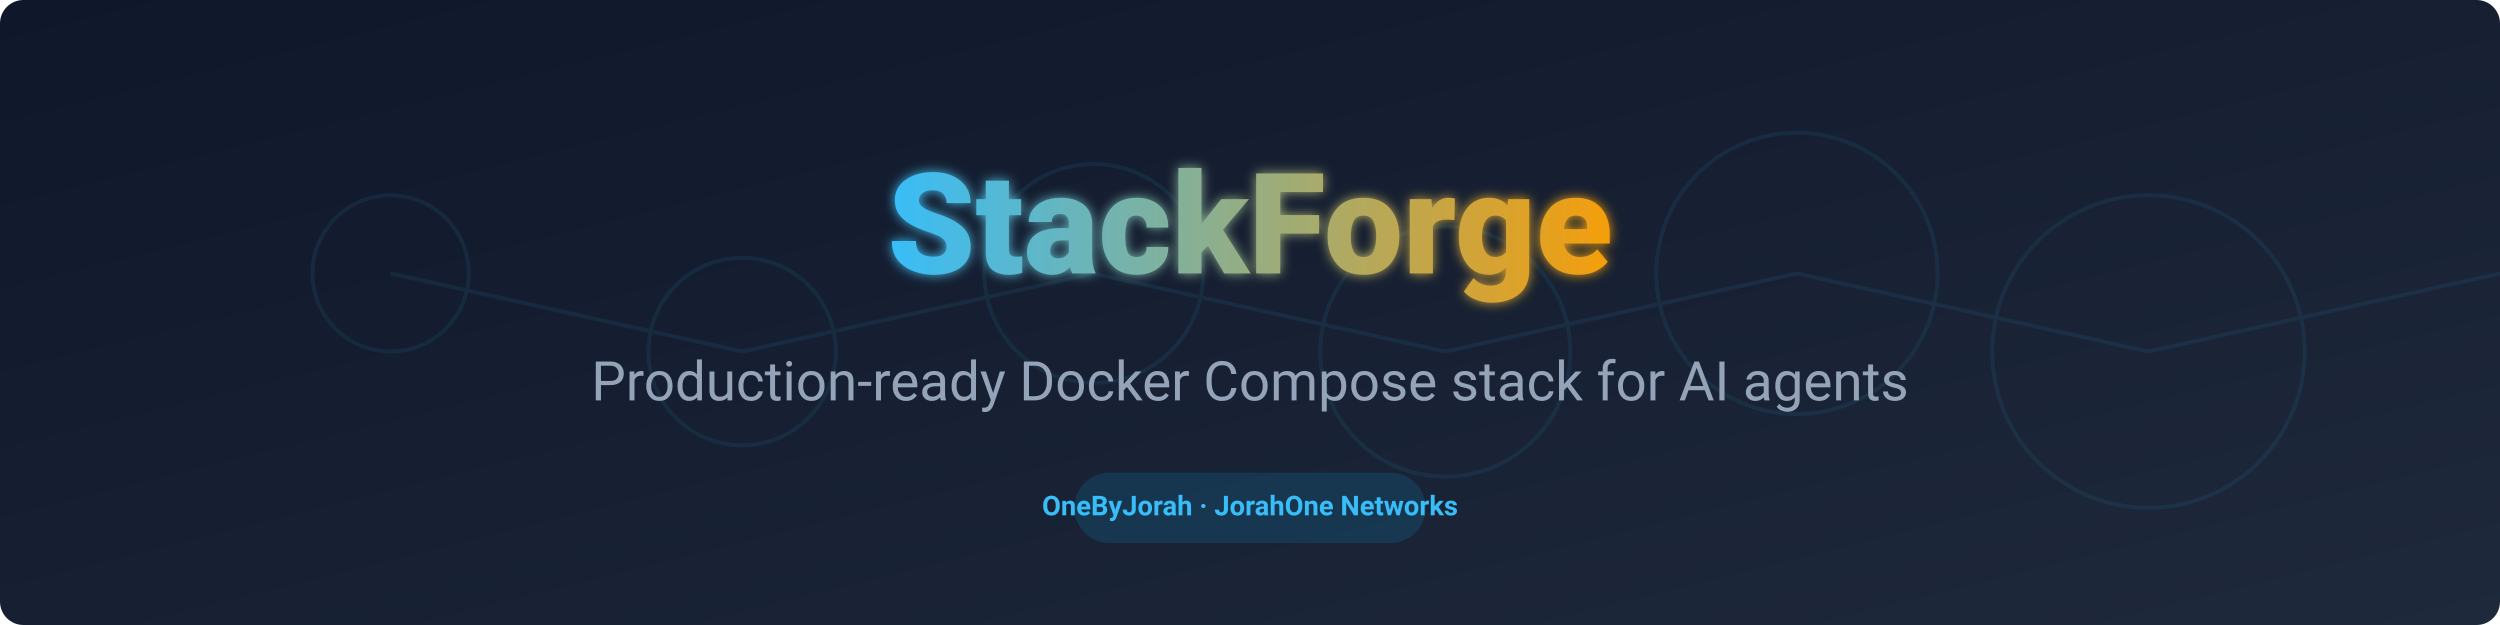
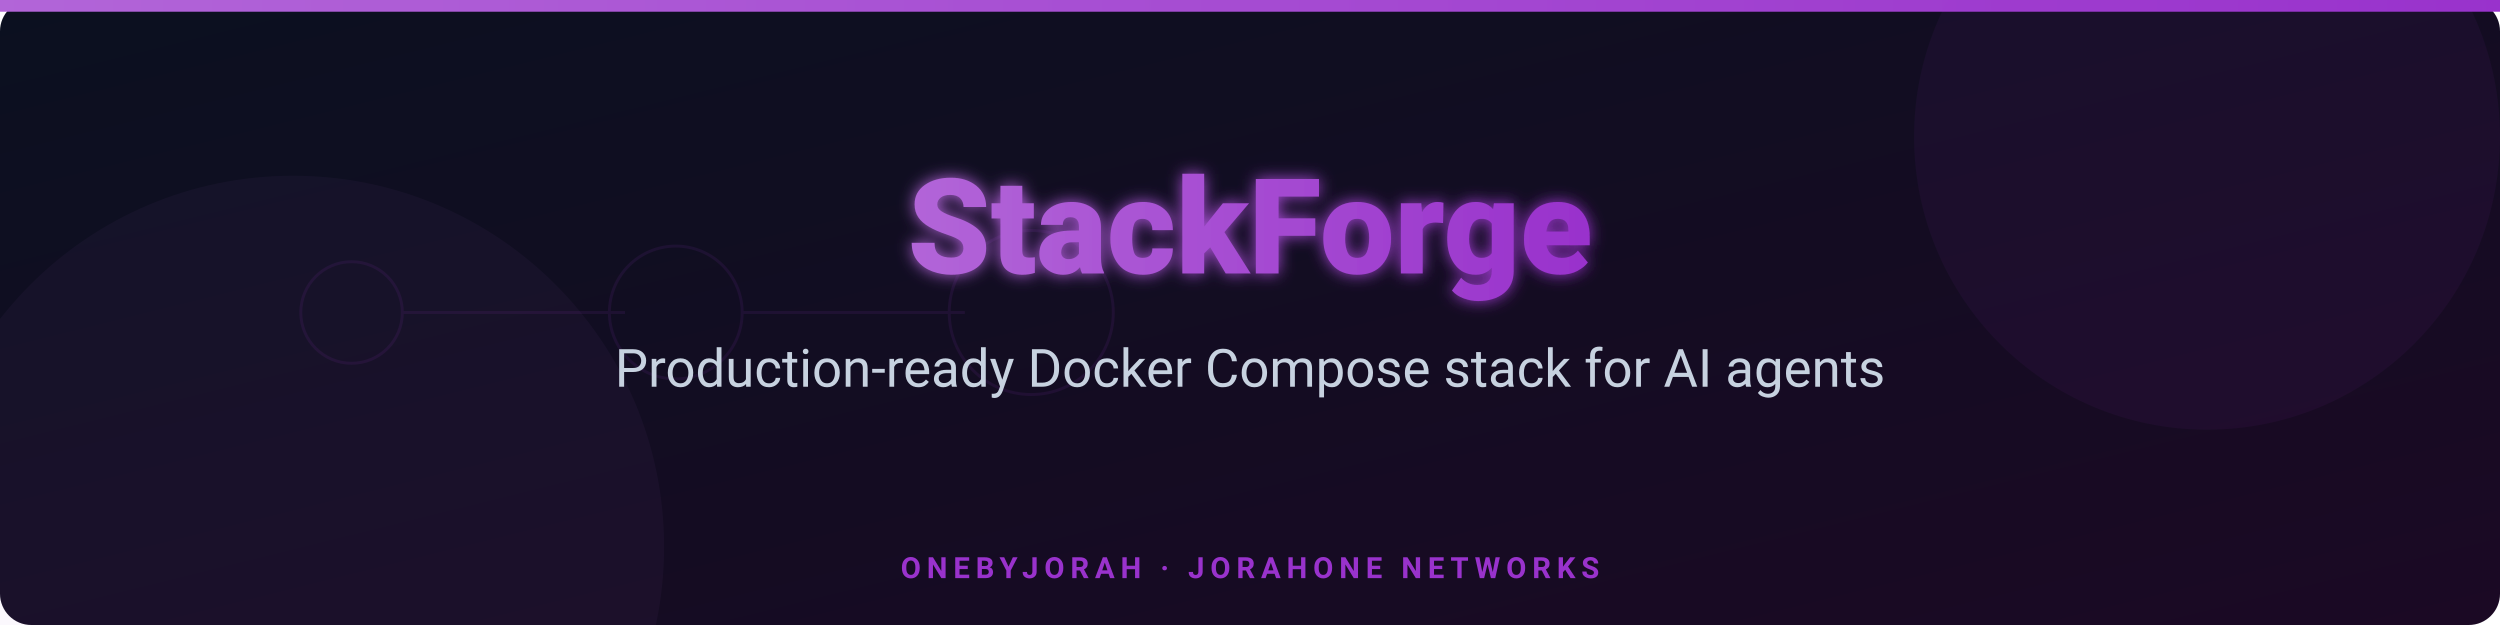
- <svg xmlns="http://www.w3.org/2000/svg" viewBox="0 0 1280 320" width="1280" height="320">
+ <svg xmlns="http://www.w3.org/2000/svg" viewBox="0 0 1280 320" width="1280" height="320" role="img" aria-label="StackForge">
  <defs>
    <linearGradient id="bg" x1="0%" y1="0%" x2="100%" y2="100%">
-       <stop offset="0%" style="stop-color:#0f172a;stop-opacity:1" />
-       <stop offset="100%" style="stop-color:#1e293b;stop-opacity:1" />
+       <stop offset="0%" stop-color="#0b1020" />
+       <stop offset="100%" stop-color="#1b0924" />
    </linearGradient>
    <linearGradient id="accent" x1="0%" y1="0%" x2="100%" y2="0%">
-       <stop offset="0%" style="stop-color:#38bdf8;stop-opacity:1" />
-       <stop offset="100%" style="stop-color:#f59e0b;stop-opacity:1" />
+       <stop offset="0%" stop-color="#b265d8" />
+       <stop offset="100%" stop-color="#9932cc" />
    </linearGradient>
    <filter id="glow" x="-20%" y="-20%" width="140%" height="140%">
-       <feGaussianBlur stdDeviation="3" result="blur" />
-       <feComposite in="SourceGraphic" in2="blur" operator="over" />
+       <feGaussianBlur stdDeviation="4" result="b" />
+       <feComposite in="SourceGraphic" in2="b" operator="over" />
    </filter>
  </defs>
-   <rect width="1280" height="320" fill="url(#bg)" rx="12" />
-   <g opacity="0.08" stroke="#38bdf8" stroke-width="2" fill="none">
-     <circle cx="200" cy="140" r="40" />
-     <line x1="200" y1="140" x2="380" y2="180" />
-     <circle cx="380" cy="180" r="48" />
-     <line x1="380" y1="180" x2="560" y2="140" />
-     <circle cx="560" cy="140" r="56" />
-     <line x1="560" y1="140" x2="740" y2="180" />
-     <circle cx="740" cy="180" r="64" />
-     <line x1="740" y1="180" x2="920" y2="140" />
-     <circle cx="920" cy="140" r="72" />
-     <line x1="920" y1="140" x2="1100" y2="180" />
-     <circle cx="1100" cy="180" r="80" />
-     <line x1="1100" y1="180" x2="1280" y2="140" />
+   <rect width="1280" height="320" rx="16" fill="url(#bg)" />
+   <rect x="0" y="0" width="1280" height="6" fill="url(#accent)" />
+   <circle cx="1130" cy="70" r="150" fill="#9932cc" opacity="0.06" />
+   <circle cx="150" cy="280" r="190" fill="#b265d8" opacity="0.05" />
+   <g opacity="0.10" stroke="#9932cc" stroke-width="1.5" fill="none">
+     <circle cx="180" cy="160" r="26" />
+     <line x1="206" y1="160" x2="320" y2="160" />
+     <circle cx="346" cy="160" r="34" />
+     <line x1="380" y1="160" x2="494" y2="160" />
+     <circle cx="528" cy="160" r="42" />
  </g>
-   <text x="640" y="140" font-family="-apple-system,BlinkMacSystemFont,Segoe UI,Roboto,Helvetica,Arial,sans-serif" font-size="72" font-weight="800" fill="url(#accent)" text-anchor="middle" filter="url(#glow)">StackForge</text>
-   <text x="640" y="205" font-family="-apple-system,BlinkMacSystemFont,Segoe UI,Roboto,Helvetica,Arial,sans-serif" font-size="28" fill="#94a3b8" text-anchor="middle">Production-ready Docker Compose stack for AI agents</text>
-   <g transform="translate(640, 260)" text-anchor="middle">
-     <rect x="-90" y="-18" width="180" height="36" rx="18" fill="#0ea5e9" opacity="0.15" />
-     <text font-family="-apple-system,BlinkMacSystemFont,Segoe UI,Roboto,Helvetica,Arial,sans-serif" font-size="14" font-weight="600" fill="#38bdf8" dominant-baseline="middle">OneByJorah · JorahOne Networks</text>
-   </g>
+   <text x="640" y="140" font-family="-apple-system,BlinkMacSystemFont,Segoe UI,Roboto,Helvetica,Arial,sans-serif" font-size="68" font-weight="800" fill="url(#accent)" text-anchor="middle" filter="url(#glow)">StackForge</text>
+   <text x="640" y="198" font-family="-apple-system,BlinkMacSystemFont,Segoe UI,Roboto,Helvetica,Arial,sans-serif" font-size="27" fill="#c7d2e0" text-anchor="middle">Production-ready Docker Compose stack for AI agents</text>
+   <text x="640" y="252" font-family="-apple-system,BlinkMacSystemFont,Segoe UI,Roboto,Helvetica,Arial,sans-serif" font-size="18" fill="#b265d8" opacity="0.85" text-anchor="middle" />
+   <text x="640" y="296" font-family="-apple-system,BlinkMacSystemFont,Segoe UI,Roboto,Helvetica,Arial,sans-serif" font-size="15" font-weight="600" fill="#9932cc" letter-spacing="3" text-anchor="middle">ONEBYJORAH  ·  JORAHONE NETWORKS</text>
</svg>
